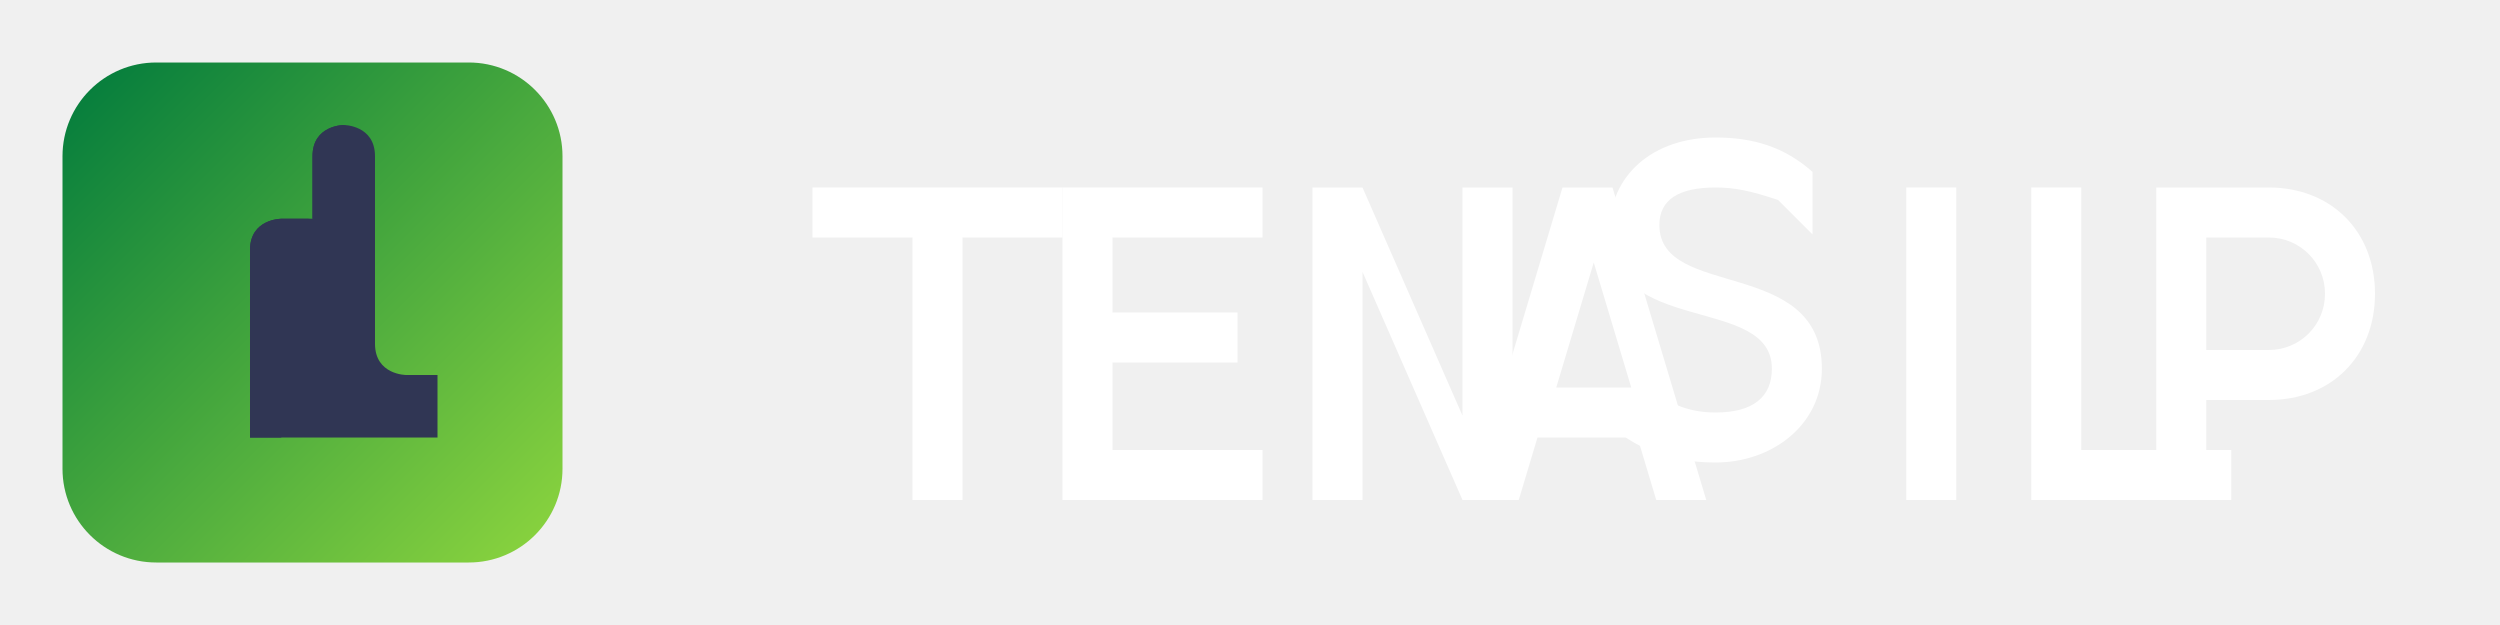
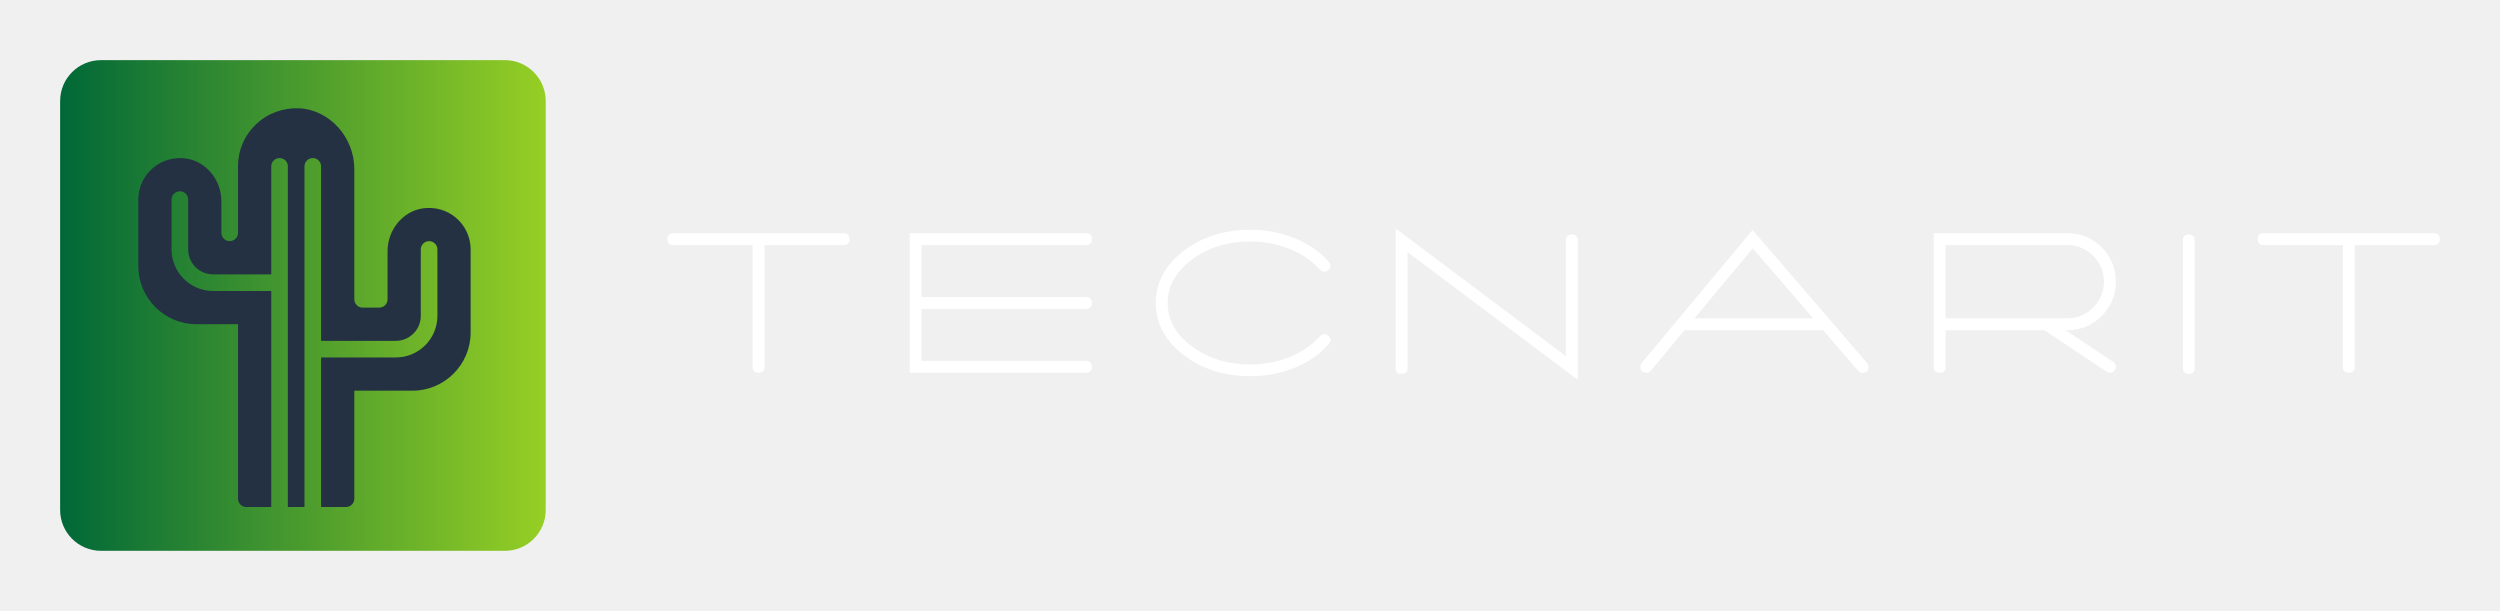
- <svg xmlns="http://www.w3.org/2000/svg" viewBox="0 0 400 100">
-   <defs>
-     <linearGradient id="cactusGradient" x1="0%" y1="0%" x2="100%" y2="100%">
-       <stop offset="0%" style="stop-color:#007a3d;stop-opacity:1" />
-       <stop offset="100%" style="stop-color:#8ed63e;stop-opacity:1" />
-     </linearGradient>
-   </defs>
-   <rect x="10" y="10" width="80" height="80" rx="15" fill="url(#cactusGradient)" />
-   <path d="M40 70V40c0-5 5-5 5-5h5V25c0-5 5-5 5-5s5 0 5 5v30c0 5 5 5 5 5h5v10H40z" fill="#303654" />
-   <path d="M55 20v15h-5c-5 0-5 5-5 5v30h-5V40c0-5 5-5 5-5h5V25c0-5 5-5 5-5z" fill="#303654" />
-   <g fill="#FFFFFF">
-     <path d="M130 30h40v8h-16v42h-8V38h-16z" />
-     <path d="M170 30h32v8h-24v12h20v8h-20v14h24v8h-32z" />
-     <path d="M210 30h8l16 36.5V30h8v50h-8l-16-36.5V80h-8z" />
-     <path d="M290 37.5l-5.5-5.5c-4.5-1.5-7-2-10-2-6 0-9 2-9 6 0 12 26 5 26 23 0 9-8 15-17 15-7 0-13-2-18-7l6-6c4 3.5 7.5 5 12 5 6 0 9-2.5 9-7 0-12-26-5-26-22 0-9 7-15 17-15 6 0 11 1.5 15.5 5.5z" />
-     <path d="M305 80V30h8v50z" />
-     <path d="M325 30h8v42h24v8h-32z" />
+ <svg xmlns="http://www.w3.org/2000/svg" version="1.1" width="3151.616" height="770.209" viewBox="0 0 3151.616 770.209">
+   <g transform="scale(7.580795) translate(10, 10)">
+     <defs id="SvgjsDefs3356">
+       <linearGradient id="SvgjsLinearGradient3363">
+         <stop id="SvgjsStop3364" stop-color="#006838" offset="0" />
+         <stop id="SvgjsStop3365" stop-color="#96cf24" offset="1" />
+       </linearGradient>
+     </defs>
+     <g id="SvgjsG3357" featureKey="symbolContainer" transform="matrix(0.85,0,0,0.85,0,0)" fill="url(#SvgjsLinearGradient3363)">
+       <rect width="95" height="96" rx="8" />
+     </g>
+     <g id="SvgjsG3358" featureKey="symbolFeature-0" transform="matrix(2.763158,0,0,2.763158,7.473684,7.997546)" fill="#233142">
+       <path d="M21.119,6.594c-0.56-0.477-1.303-0.677-2.035-0.562C17.896,6.227,17,7.333,17,8.606v2.893  c0,0.276-0.225,0.5-0.5,0.5h-1c-0.275,0-0.5-0.224-0.5-0.5v-7.83c0-1.925-1.486-3.569-3.313-3.665  C10.727-0.035,9.795,0.293,9.091,0.96C8.388,1.628,8,2.529,8,3.499v4c0,0.276-0.225,0.5-0.5,0.5S7,7.775,7,7.499V5.606  c0-1.273-0.896-2.379-2.084-2.573C4.187,2.918,3.441,3.118,2.881,3.594C2.321,4.07,2,4.765,2,5.499v4c0,1.93,1.57,3.5,3.5,3.5H8  v10.5c0,0.276,0.224,0.5,0.5,0.5H10v-13H6.5c-1.379,0-2.5-1.122-2.5-2.5v-3c0-0.276,0.224-0.5,0.5-0.5S5,5.223,5,5.499v3  c0,0.827,0.673,1.5,1.5,1.5H10v-6.5c0-0.276,0.224-0.5,0.5-0.5s0.5,0.224,0.5,0.5v20.5h1v-20.5c0-0.276,0.224-0.5,0.5-0.5  s0.5,0.224,0.5,0.5v10.5h4.5c0.827,0,1.5-0.673,1.5-1.5v-4c0-0.276,0.224-0.5,0.5-0.5s0.5,0.224,0.5,0.5v4  c0,1.378-1.121,2.5-2.5,2.5H13v9h1.5c0.276,0,0.5-0.224,0.5-0.5v-6.5h3.5c1.93,0,3.5-1.57,3.5-3.5v-5  C22,7.765,21.679,7.07,21.119,6.594z" />
+     </g>
+     <g id="SvgjsG3359" featureKey="nameFeature-0" transform="matrix(0.8845113,0,0,0.8845113,100.257,19.15489)" fill="#ffffff">
+       <path d="M33.96 10.88 l-32 0 c-0.747 0 -1.12 0.373 -1.12 1.12 s0.373 1.12 1.12 1.12 l14.88 0 l0 22.88 c0 0.747 0.373 1.12 1.12 1.12 s1.12 -0.373 1.12 -1.12 l0 -22.88 l14.88 0 c0.747 0 1.12 -0.373 1.12 -1.12 s-0.373 -1.12 -1.12 -1.12 z M79.5 25.12 c0.747 0 1.12 -0.373 1.12 -1.12 s-0.373 -1.12 -1.12 -1.12 l-30.88 0 l0 -9.76 l30.88 0 c0.747 0 1.12 -0.373 1.12 -1.12 s-0.373 -1.12 -1.12 -1.12 l-33.12 0 l0 26.24 l33.12 0 c0.747 0 1.12 -0.373 1.12 -1.12 s-0.373 -1.12 -1.12 -1.12 l-30.88 0 l0 -9.76 l30.88 0 z M125.16 16.28 c-1.627 -1.893 -3.747 -3.373 -6.36 -4.44 s-5.4 -1.6 -8.36 -1.6 c-4.88 0 -9.04 1.307 -12.48 3.92 c-3.547 2.693 -5.32 5.973 -5.32 9.84 s1.773 7.147 5.32 9.84 c3.44 2.613 7.6 3.92 12.48 3.92 c2.96 0 5.747 -0.533 8.36 -1.6 s4.733 -2.547 6.36 -4.44 l0 0 c0.48 -0.587 0.453 -1.107 -0.08 -1.56 c-0.213 -0.187 -0.467 -0.28 -0.76 -0.28 c-0.32 0 -0.587 0.12 -0.8 0.36 l0 0 c-1.467 1.653 -3.353 2.953 -5.66 3.9 s-4.78 1.42 -7.42 1.42 c-4.293 0 -7.96 -1.133 -11 -3.4 s-4.56 -4.987 -4.56 -8.16 s1.52 -5.893 4.56 -8.16 s6.707 -3.4 11 -3.4 c2.64 0 5.113 0.473 7.42 1.42 s4.193 2.247 5.66 3.9 l0 0 c0.213 0.24 0.48 0.36 0.8 0.36 c0.293 0 0.547 -0.093 0.76 -0.28 c0.533 -0.453 0.56 -0.973 0.08 -1.56 z M170.86 11.12 c-0.747 0 -1.12 0.373 -1.12 1.12 l0 21.76 l-32 -24 l0 26.24 c0 0.72 0.373 1.08 1.12 1.08 s1.12 -0.36 1.12 -1.08 l0 -21.8 l32 24 l0 -26.2 c0 -0.747 -0.373 -1.12 -1.12 -1.12 z M226.36 35.28 l-21.52 -25 l-20.84 25 c-0.16 0.187 -0.24 0.413 -0.24 0.68 c0 0.773 0.387 1.16 1.16 1.16 c0.32 0 0.587 -0.133 0.8 -0.4 l0 0 l6.32 -7.6 l26.08 0 l6.56 7.6 c0.24 0.267 0.533 0.4 0.88 0.4 c0.72 0 1.08 -0.36 1.08 -1.08 c0 -0.293 -0.093 -0.547 -0.28 -0.76 z M193.92 26.88 l10.96 -13.16 l11.36 13.16 l-22.32 0 z M272.66 35.08 l-8.96 -5.96 l0.32 0 c2.533 0 4.687 -0.893 6.46 -2.68 s2.66 -3.933 2.66 -6.44 c0 -2.533 -0.887 -4.687 -2.66 -6.46 s-3.927 -2.66 -6.46 -2.66 l-25.12 0 l0 25.12 c0 0.747 0.373 1.12 1.12 1.12 s1.12 -0.373 1.12 -1.12 l0 -6.88 l18.56 0 l11.72 7.8 c0.187 0.133 0.387 0.2 0.6 0.2 c0.4 0 0.707 -0.173 0.92 -0.52 c0.133 -0.187 0.2 -0.387 0.2 -0.6 c0 -0.4 -0.16 -0.707 -0.48 -0.92 z M241.14 13.12 l22.88 0 c1.893 0 3.513 0.673 4.86 2.02 s2.02 2.967 2.02 4.86 s-0.673 3.513 -2.02 4.86 s-2.967 2.02 -4.86 2.02 l-22.88 0 l0 -13.76 z M285.76 12.24 l0 24 c0 0.72 0.36 1.08 1.08 1.08 c0.747 0 1.12 -0.36 1.12 -1.08 l0 0 l0 -24 c0 -0.747 -0.373 -1.12 -1.12 -1.12 c-0.72 0 -1.08 0.373 -1.08 1.12 z M332.94 10.88 l-32 0 c-0.747 0 -1.12 0.373 -1.12 1.12 s0.373 1.12 1.12 1.12 l14.88 0 l0 22.88 c0 0.747 0.373 1.12 1.12 1.12 s1.12 -0.373 1.12 -1.12 l0 -22.88 l14.88 0 c0.747 0 1.12 -0.373 1.12 -1.12 s-0.373 -1.12 -1.12 -1.12 z" />
+     </g>
  </g>
-   <path d="M250 30h8l15 50h-8l-3-10h-16l-3 10h-8l15-50zm-1 32h12l-6-20-6 20z" fill="#FFFFFF" />
-   <path d="M345 30h18c10 0 17 7 17 17 0 10-7 17-17 17h-10v16h-8V30zm8 26h10c5 0 9-4 9-9s-4-9-9-9h-10v18z" fill="#FFFFFF" />
</svg>
